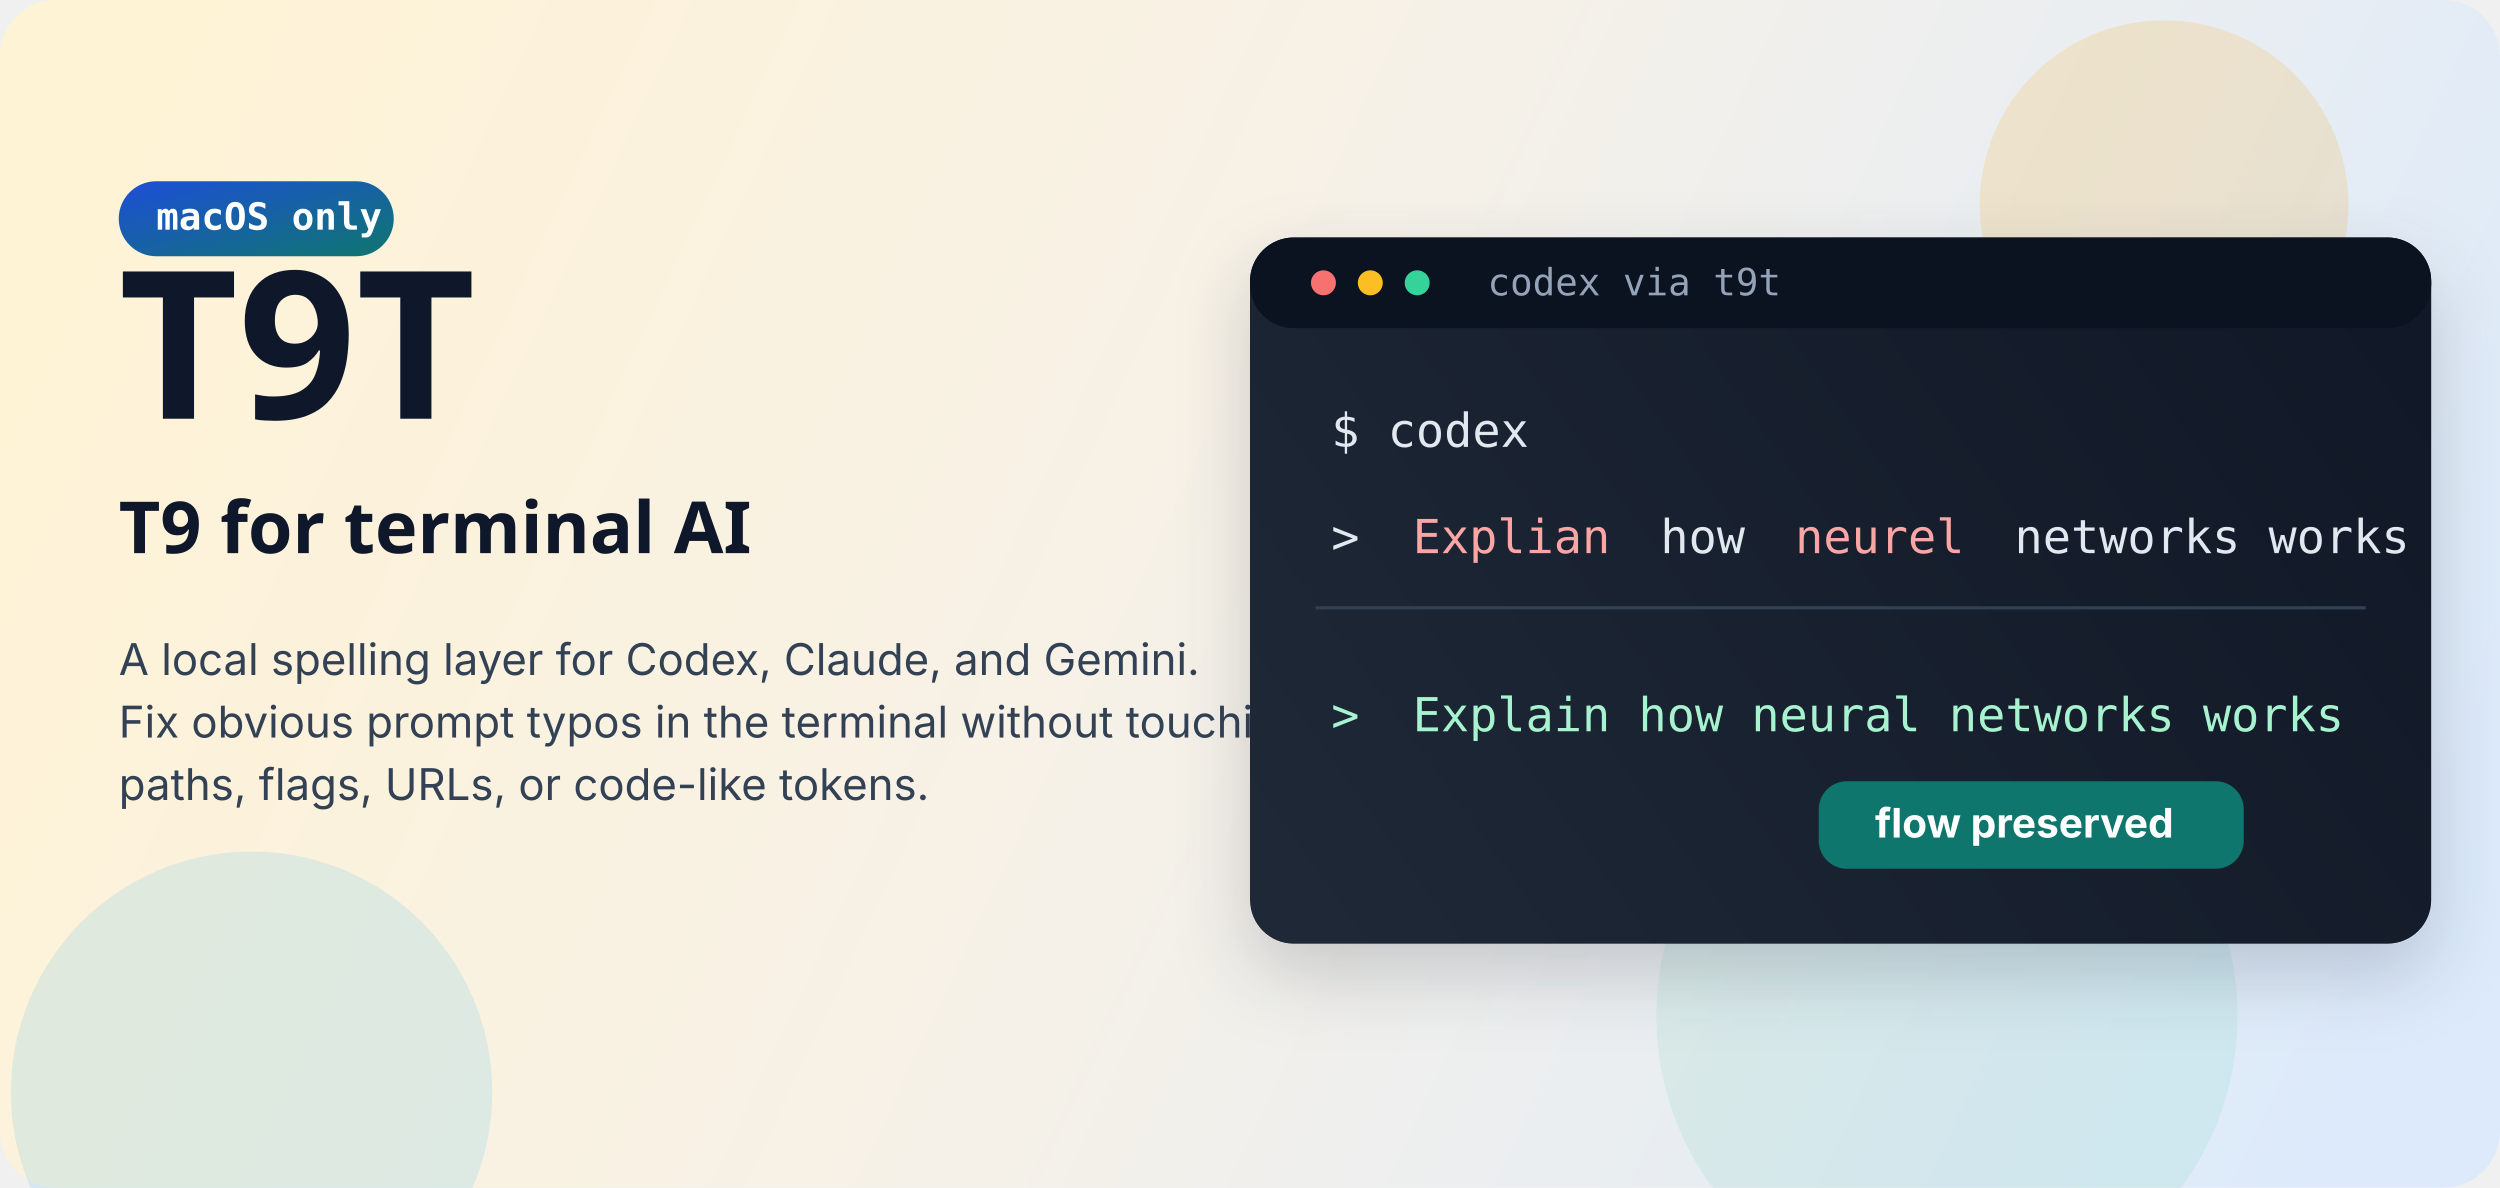
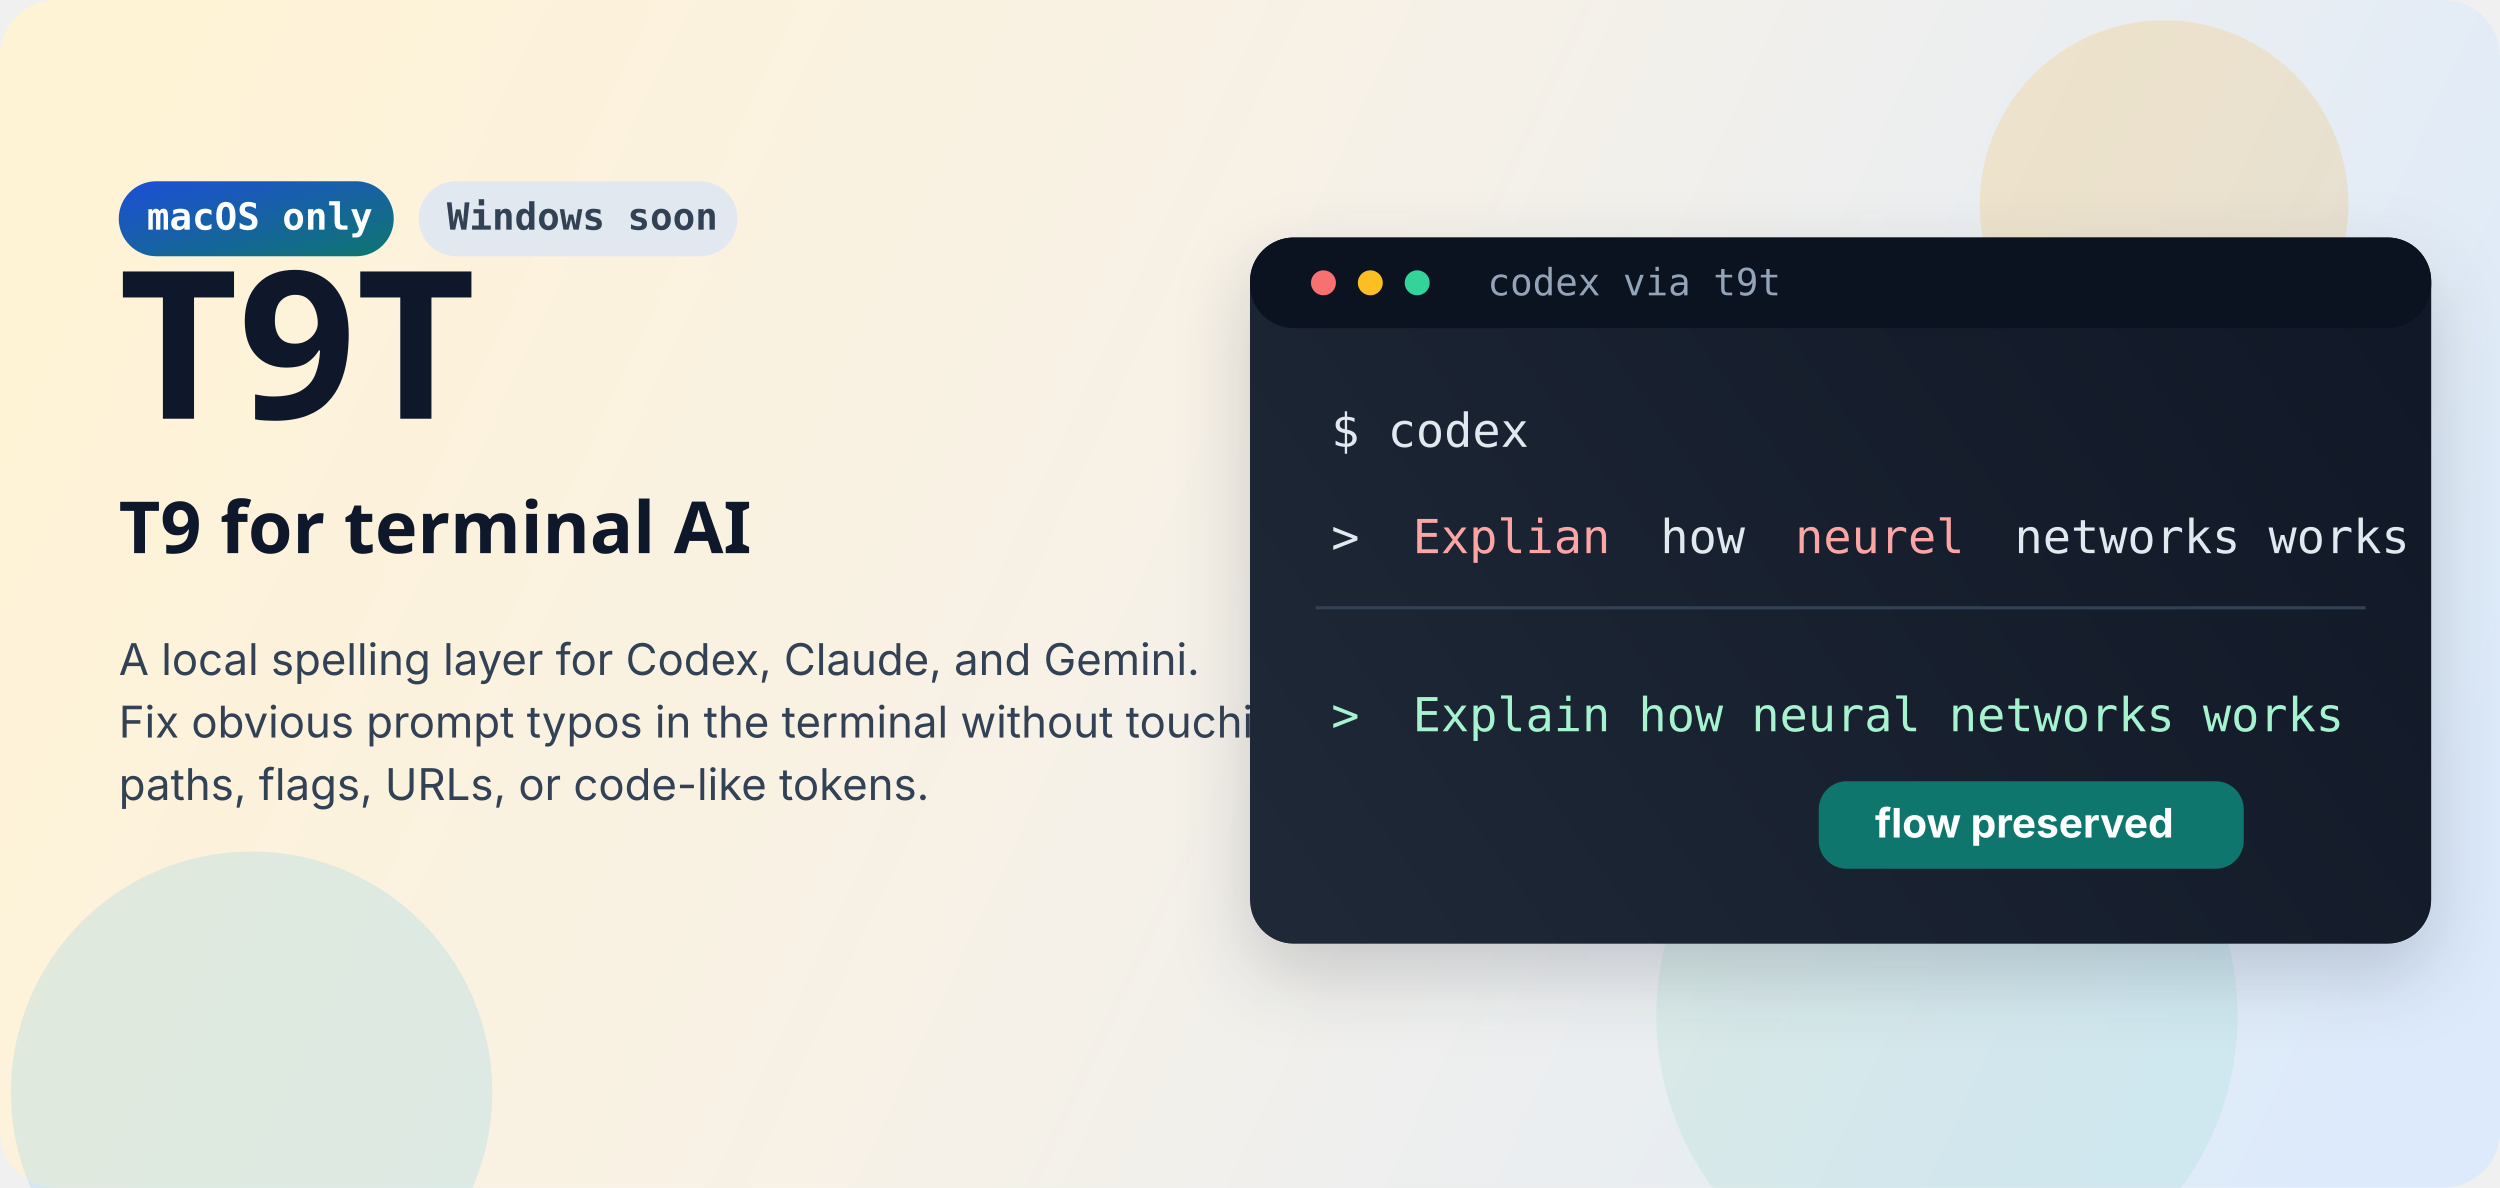
<svg xmlns="http://www.w3.org/2000/svg" width="1600" height="760" viewBox="0 0 1600 760" fill="none">
  <defs>
    <linearGradient id="bg" x1="86" y1="72" x2="1501" y2="739" gradientUnits="userSpaceOnUse">
      <stop stop-color="#FFF3D6" />
      <stop offset="0.48" stop-color="#F6F1E8" />
      <stop offset="1" stop-color="#DCEAFB" />
    </linearGradient>
    <linearGradient id="panel" x1="1518" y1="184" x2="835" y2="673" gradientUnits="userSpaceOnUse">
      <stop stop-color="#111827" />
      <stop offset="1" stop-color="#1F2937" />
    </linearGradient>
    <linearGradient id="chip" x1="0" y1="0" x2="1" y2="1">
      <stop stop-color="#1D4ED8" />
      <stop offset="1" stop-color="#0F766E" />
    </linearGradient>
    <filter id="shadow" x="752" y="124" width="852" height="548" filterUnits="userSpaceOnUse" color-interpolation-filters="sRGB">
      <feFlood flood-opacity="0" result="BackgroundImageFix" />
      <feColorMatrix in="SourceAlpha" type="matrix" values="0 0 0 0 0 0 0 0 0 0 0 0 0 0 0 0 0 0 127 0" result="hardAlpha" />
      <feOffset dy="20" />
      <feGaussianBlur stdDeviation="24" />
      <feComposite in2="hardAlpha" operator="out" />
      <feColorMatrix type="matrix" values="0 0 0 0 0.059 0 0 0 0 0.09 0 0 0 0 0.165 0 0 0 0.18 0" />
      <feBlend mode="normal" in2="BackgroundImageFix" result="effect1_dropShadow_1_2" />
      <feBlend mode="normal" in="SourceGraphic" in2="effect1_dropShadow_1_2" result="shape" />
    </filter>
  </defs>
  <rect width="1600" height="760" rx="36" fill="url(#bg)" />
  <circle cx="1385" cy="131" r="118" fill="#F59E0B" fill-opacity="0.16" />
  <circle cx="161" cy="699" r="154" fill="#0EA5E9" fill-opacity="0.12" />
  <circle cx="1246" cy="650" r="186" fill="#10B981" fill-opacity="0.08" />
  <rect x="76" y="116" width="176" height="48" rx="24" fill="url(#chip)" />
-   <text x="100" y="147" fill="white" font-family="SFMono-Regular, Menlo, Monaco, Consolas, monospace" font-size="24" font-weight="700">macOS only</text>
+   <text x="94" y="147" fill="white" font-family="SFMono-Regular, Menlo, Monaco, Consolas, monospace" font-size="24" font-weight="700">macOS only</text>
+   <rect x="268" y="116" width="204" height="48" rx="24" fill="#E2E8F0" />
+   <text x="286" y="147" fill="#334155" font-family="SFMono-Regular, Menlo, Monaco, Consolas, monospace" font-size="24" font-weight="700">Windows soon</text>
  <text x="76" y="268" fill="#0F172A" font-family="ui-rounded, &quot;SF Pro Rounded&quot;, &quot;Avenir Next&quot;, &quot;Trebuchet MS&quot;, sans-serif" font-size="132" font-weight="800">T9T</text>
  <text x="76" y="354" fill="#0F172A" font-family="ui-rounded, &quot;SF Pro Rounded&quot;, &quot;Avenir Next&quot;, &quot;Trebuchet MS&quot;, sans-serif" font-size="46" font-weight="700">T9 for terminal AI</text>
  <text x="76" y="432" fill="#334155" font-family="Inter, Arial, sans-serif" font-size="28">
    <tspan x="76" dy="0">A local spelling layer for Codex, Claude, and Gemini.</tspan>
    <tspan x="76" dy="40">Fix obvious prompt typos in the terminal without touching</tspan>
    <tspan x="76" dy="40">paths, flags, URLs, or code-like tokens.</tspan>
  </text>
  <g filter="url(#shadow)">
    <rect x="800" y="152" width="756" height="452" rx="28" fill="url(#panel)" />
    <rect x="800" y="152" width="756" height="58" rx="28" fill="#0B1220" />
    <circle cx="847" cy="181" r="8" fill="#F87171" />
    <circle cx="877" cy="181" r="8" fill="#FBBF24" />
    <circle cx="907" cy="181" r="8" fill="#34D399" />
    <text x="952" y="189" fill="#94A3B8" font-family="SFMono-Regular, Menlo, Monaco, Consolas, monospace" font-size="24">codex via t9t</text>
    <text x="852" y="286" fill="#E2E8F0" font-family="SFMono-Regular, Menlo, Monaco, Consolas, monospace" font-size="30">
      <tspan x="852" dy="0">$ codex</tspan>
      <tspan x="852" dy="68">&gt;</tspan>
      <tspan dx="16" fill="#FCA5A5">Explian</tspan>
      <tspan dx="14" fill="#E2E8F0">how</tspan>
      <tspan dx="14" fill="#FCA5A5">neurel</tspan>
      <tspan dx="14" fill="#E2E8F0">networks works</tspan>
    </text>
    <rect x="842" y="388" width="672" height="2" fill="#334155" />
    <text x="852" y="468" fill="#A7F3D0" font-family="SFMono-Regular, Menlo, Monaco, Consolas, monospace" font-size="30">
      <tspan x="852" dy="0">&gt;</tspan>
      <tspan dx="16">Explain how neural networks works</tspan>
    </text>
    <rect x="1164" y="500" width="272" height="56" rx="18" fill="#0F766E" />
    <text x="1200" y="536" fill="white" font-family="Inter, Arial, sans-serif" font-size="26" font-weight="700">flow preserved</text>
  </g>
</svg>
